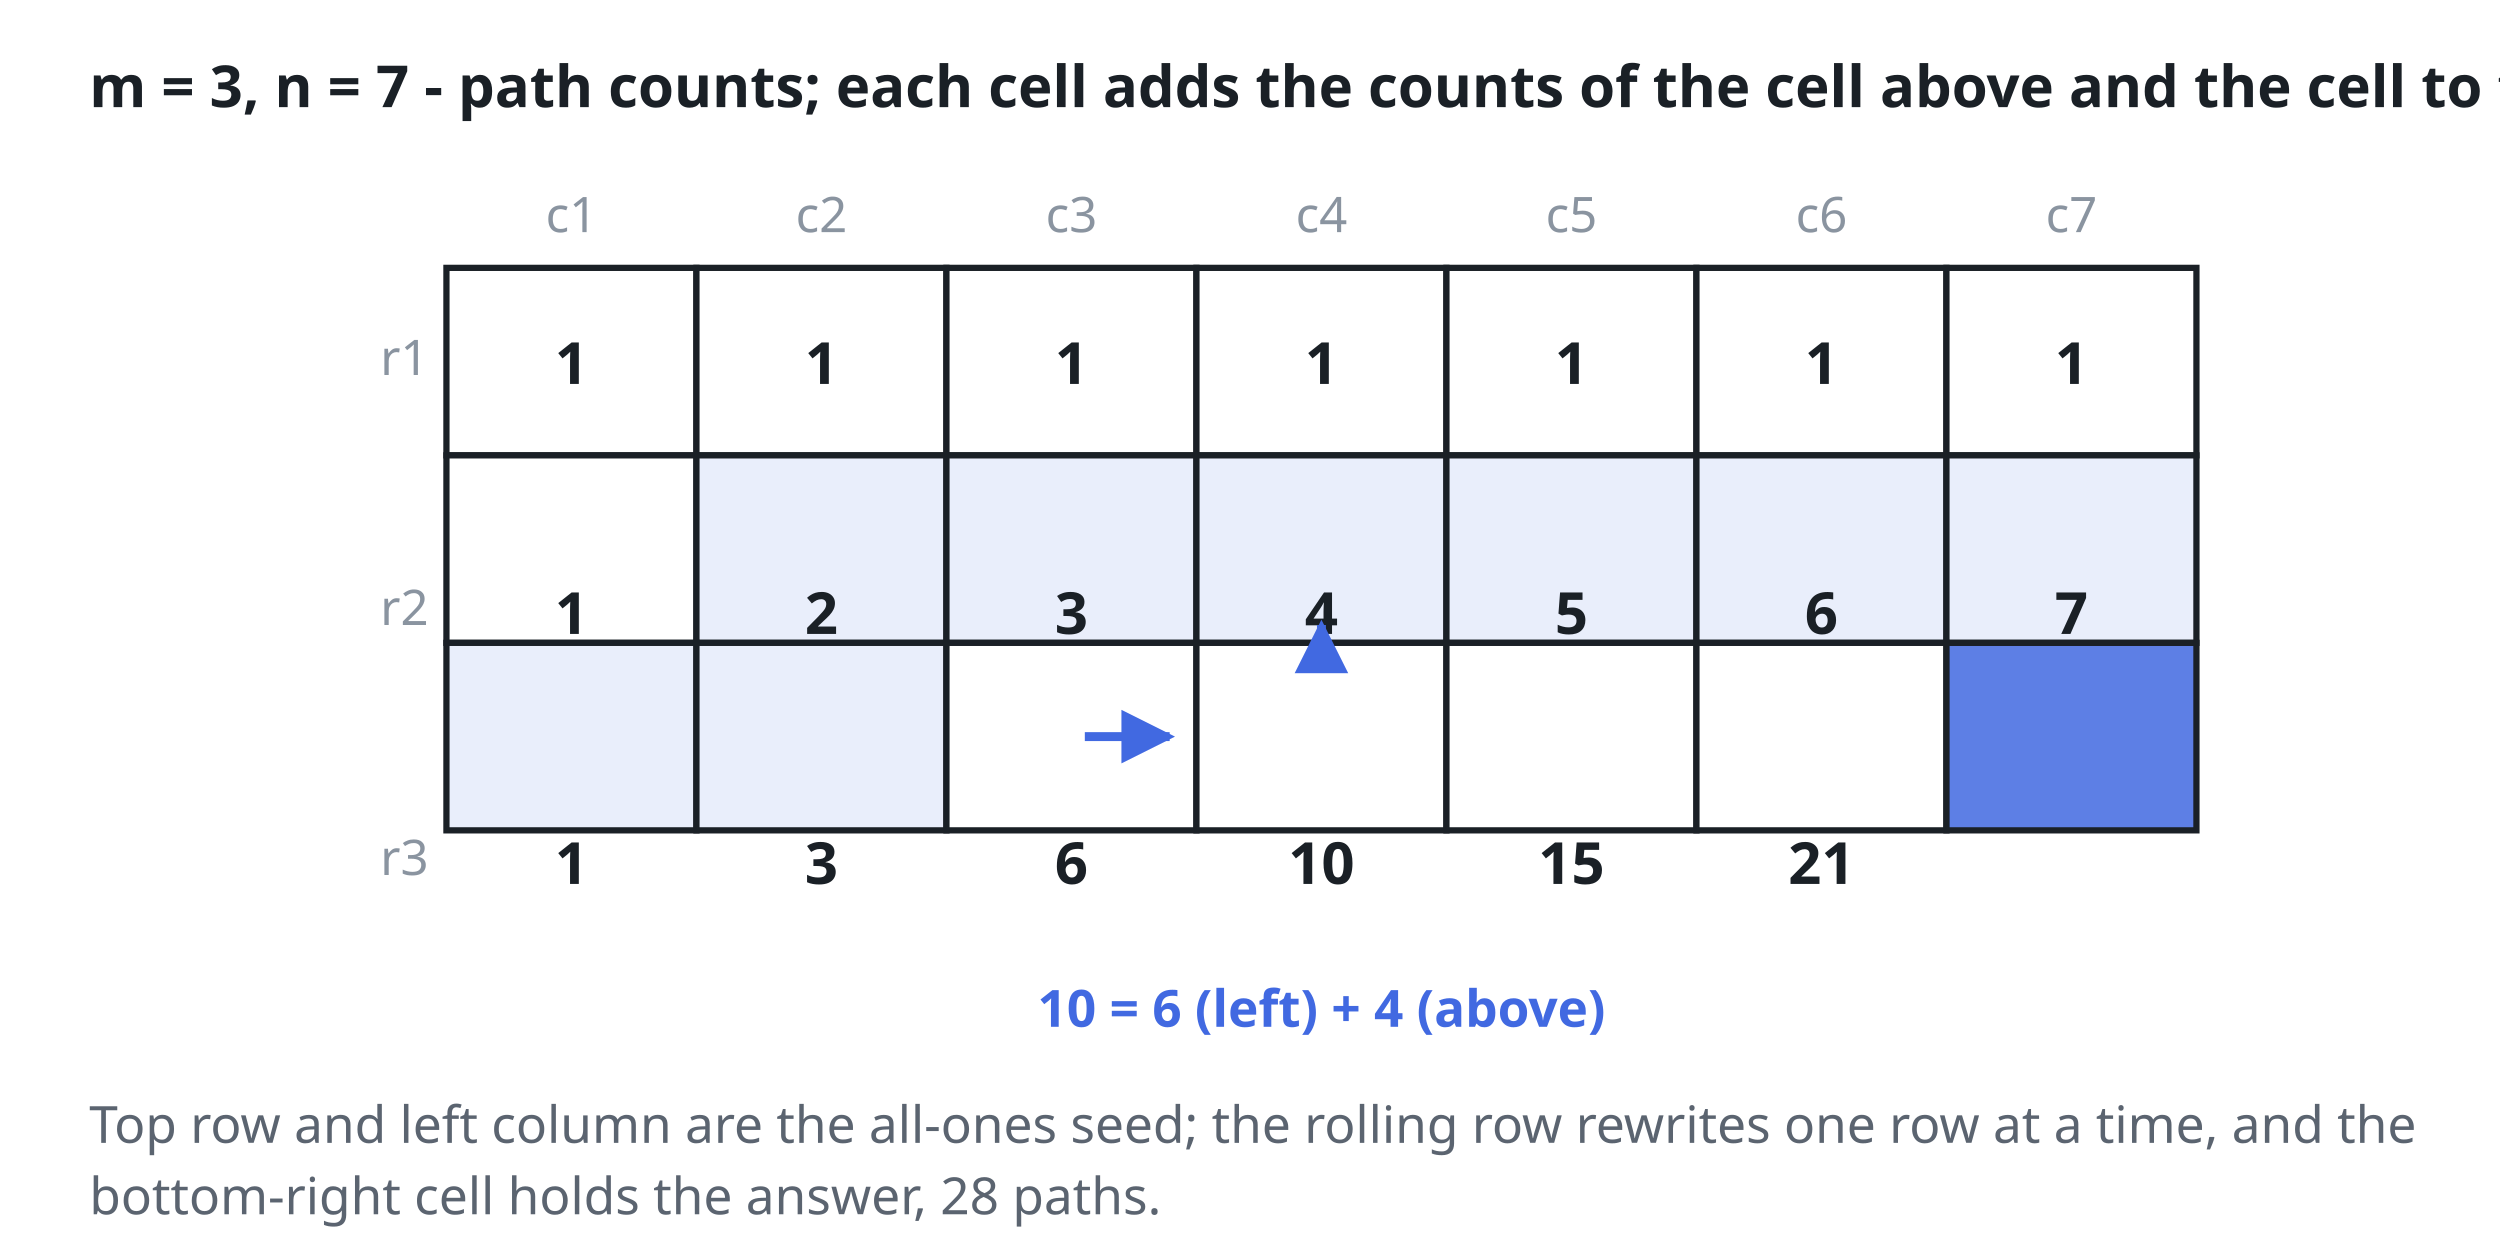
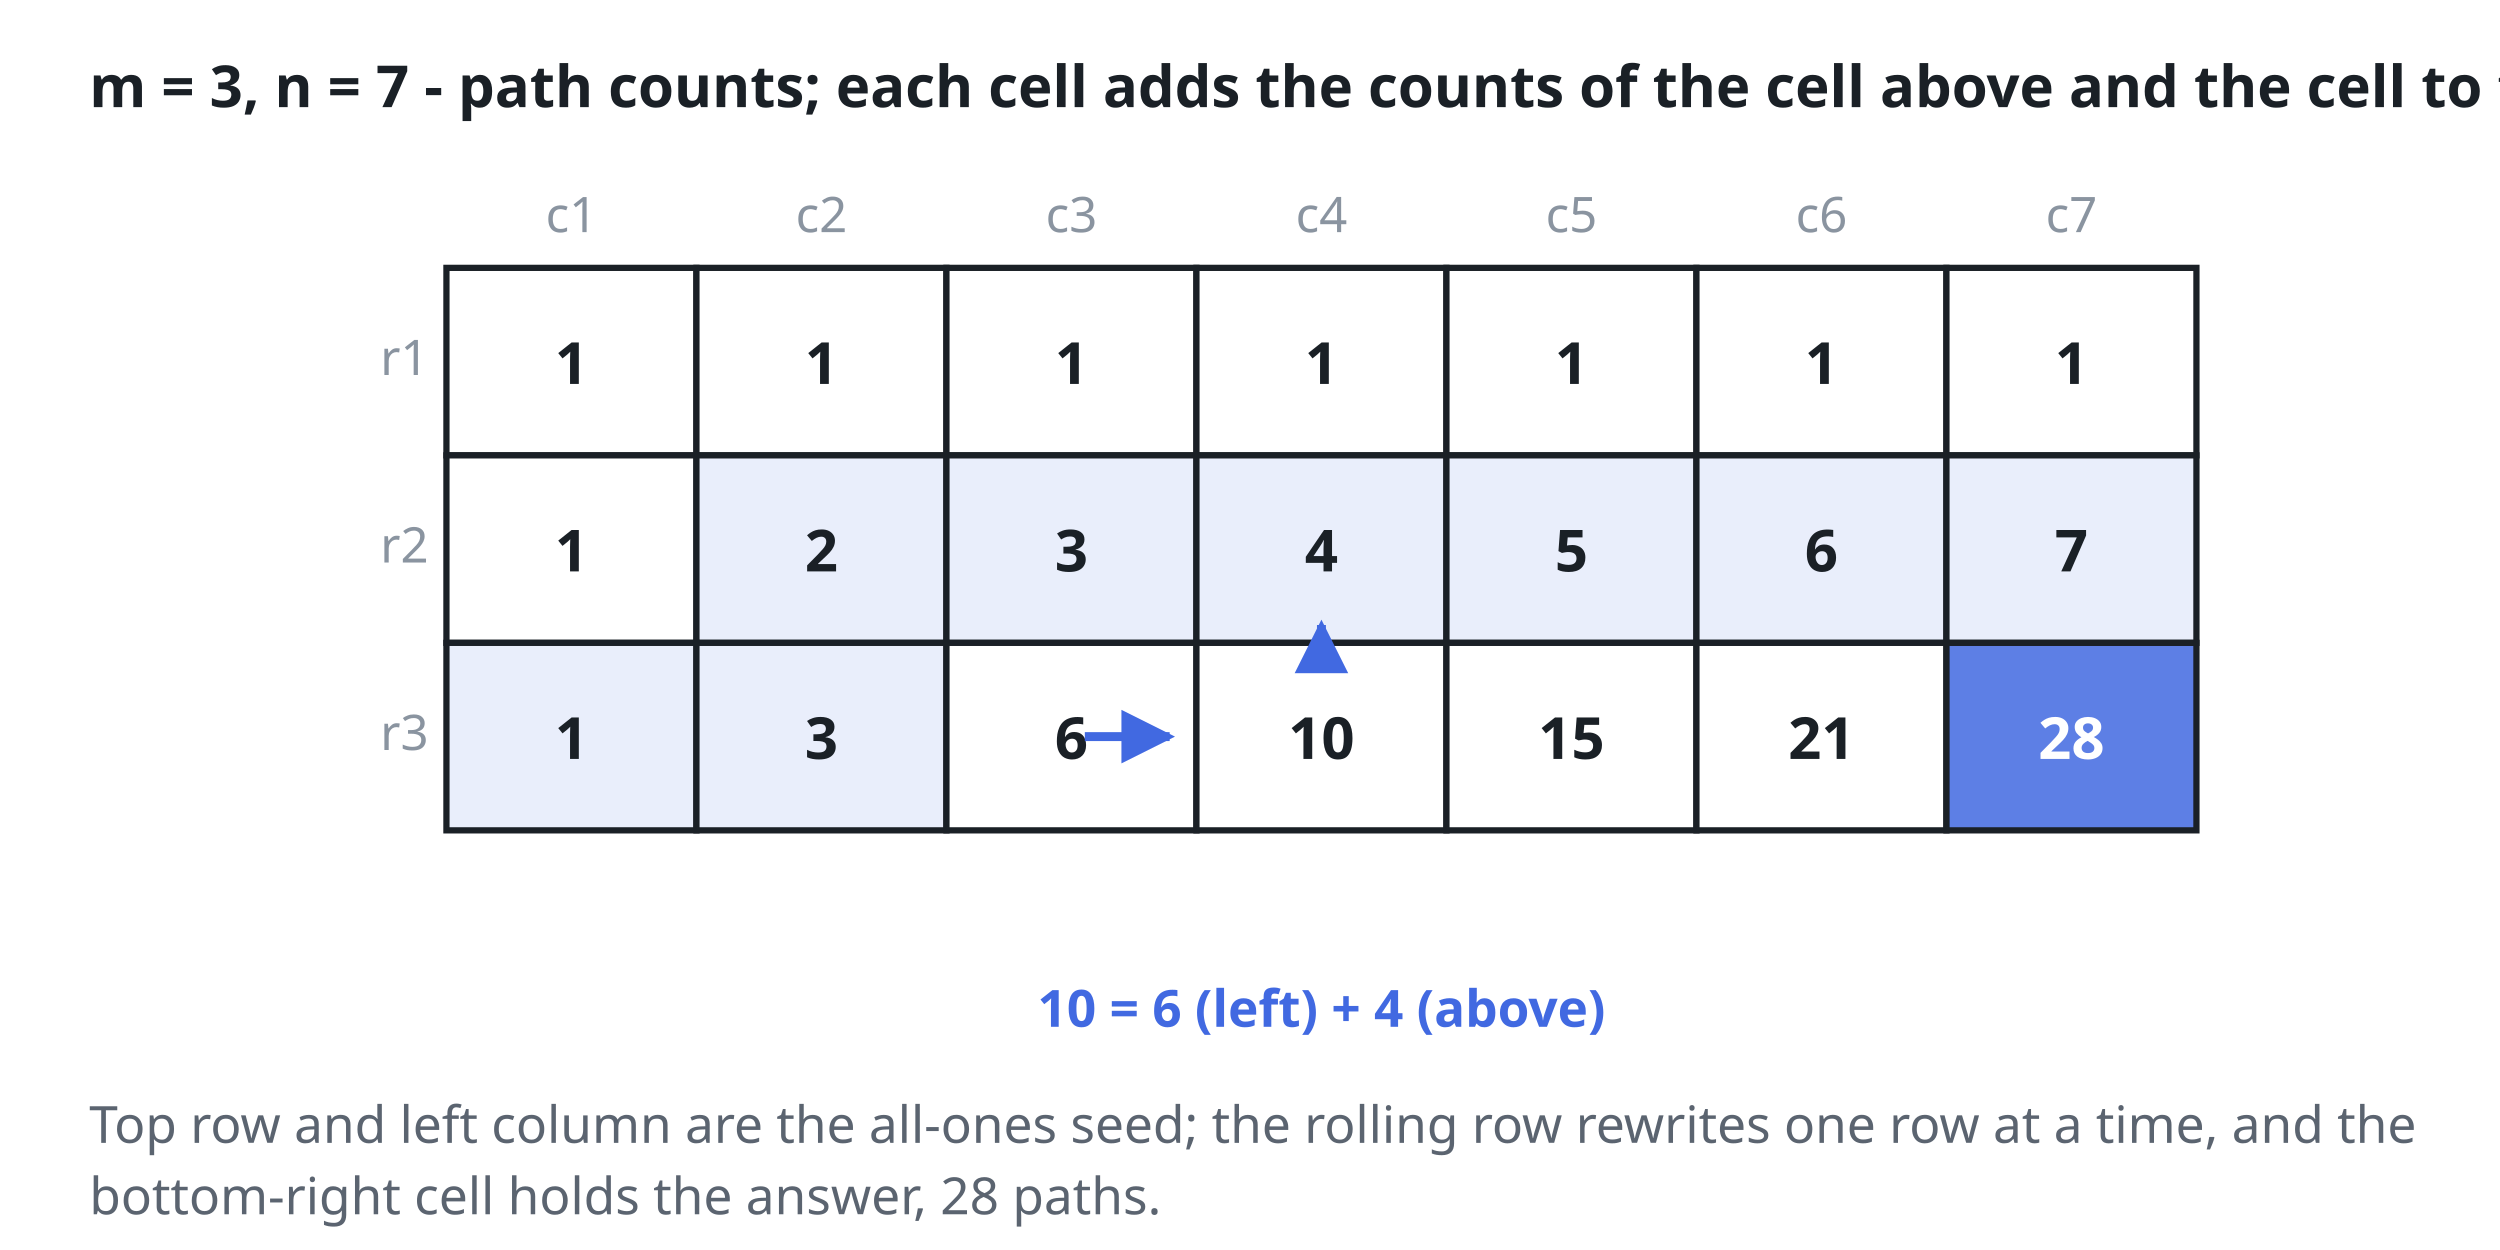
<svg xmlns="http://www.w3.org/2000/svg" viewBox="0 0 560 280" font-family="IBM Plex Sans, system-ui, sans-serif" font-size="13">
  <rect width="560" height="280" fill="#ffffff" />
  <defs>
    <marker id="arr" viewBox="0 0 10 10" refX="9" refY="5" markerWidth="6" markerHeight="6" orient="auto-start-reverse">
      <path d="M 0 0 L 10 5 L 0 10 z" fill="#4169E1" />
    </marker>
  </defs>
  <text x="20" y="24" fill="#1a2026" font-weight="600">m = 3, n = 7 - path counts; each cell adds the counts of the cell above and the cell to the left</text>
  <g fill="#8a94a0" font-size="11" text-anchor="middle">
    <text x="128" y="52">c1</text>
    <text x="184" y="52">c2</text>
    <text x="240" y="52">c3</text>
    <text x="296" y="52">c4</text>
    <text x="352" y="52">c5</text>
    <text x="408" y="52">c6</text>
    <text x="464" y="52">c7</text>
  </g>
  <g fill="#8a94a0" font-size="11">
    <text x="96" y="84" text-anchor="end">r1</text>
-     <text x="96" y="140" text-anchor="end">r2</text>
-     <text x="96" y="196" text-anchor="end">r3</text>
+     <text x="96" y="126" text-anchor="end">r2</text>
+     <text x="96" y="168" text-anchor="end">r3</text>
  </g>
  <g stroke="#1a2026" stroke-width="1.4" fill="#ffffff">
    <rect x="100" y="60" width="56" height="42" />
    <rect x="156" y="60" width="56" height="42" />
    <rect x="212" y="60" width="56" height="42" />
    <rect x="268" y="60" width="56" height="42" />
    <rect x="324" y="60" width="56" height="42" />
    <rect x="380" y="60" width="56" height="42" />
    <rect x="436" y="60" width="56" height="42" />
    <rect x="100" y="102" width="56" height="42" />
    <rect x="156" y="102" width="56" height="42" fill="#e9eefb" />
    <rect x="212" y="102" width="56" height="42" fill="#e9eefb" />
    <rect x="268" y="102" width="56" height="42" fill="#e9eefb" />
    <rect x="324" y="102" width="56" height="42" fill="#e9eefb" />
    <rect x="380" y="102" width="56" height="42" fill="#e9eefb" />
    <rect x="436" y="102" width="56" height="42" fill="#e9eefb" />
    <rect x="100" y="144" width="56" height="42" fill="#e9eefb" />
    <rect x="156" y="144" width="56" height="42" fill="#e9eefb" />
    <rect x="212" y="144" width="56" height="42" />
    <rect x="268" y="144" width="56" height="42" />
    <rect x="324" y="144" width="56" height="42" />
    <rect x="380" y="144" width="56" height="42" />
    <rect x="436" y="144" width="56" height="42" fill="#4169E1" fill-opacity="0.85" />
  </g>
  <g fill="#1a2026" text-anchor="middle" font-weight="600">
    <text x="128" y="86">1</text>
    <text x="184" y="86">1</text>
    <text x="240" y="86">1</text>
    <text x="296" y="86">1</text>
    <text x="352" y="86">1</text>
    <text x="408" y="86">1</text>
    <text x="464" y="86">1</text>
-     <text x="128" y="142">1</text>
-     <text x="184" y="142">2</text>
-     <text x="240" y="142">3</text>
-     <text x="296" y="142">4</text>
-     <text x="352" y="142">5</text>
-     <text x="408" y="142">6</text>
-     <text x="464" y="142">7</text>
-     <text x="128" y="198">1</text>
-     <text x="184" y="198">3</text>
-     <text x="240" y="198">6</text>
-     <text x="296" y="198">10</text>
-     <text x="352" y="198">15</text>
-     <text x="408" y="198">21</text>
-     <text x="464" y="198" fill="#ffffff">28</text>
+     <text x="128" y="128">1</text>
+     <text x="184" y="128">2</text>
+     <text x="240" y="128">3</text>
+     <text x="296" y="128">4</text>
+     <text x="352" y="128">5</text>
+     <text x="408" y="128">6</text>
+     <text x="464" y="128">7</text>
+     <text x="128" y="170">1</text>
+     <text x="184" y="170">3</text>
+     <text x="240" y="170">6</text>
+     <text x="296" y="170">10</text>
+     <text x="352" y="170">15</text>
+     <text x="408" y="170">21</text>
+     <text x="464" y="170" fill="#ffffff">28</text>
  </g>
  <line x1="243" y1="165" x2="262" y2="165" stroke="#4169E1" stroke-width="2" marker-end="url(#arr)" />
  <line x1="296" y1="148" x2="296" y2="140" stroke="#4169E1" stroke-width="2" marker-end="url(#arr)" />
  <text x="296" y="230" text-anchor="middle" fill="#4169E1" font-size="11.5" font-weight="600">10 = 6 (left) + 4 (above)</text>
  <text x="20" y="256" fill="#5b6470" font-size="11.5">Top row and left column are the all-ones seed; the rolling row rewrites one row at a time, and the</text>
  <text x="20" y="272" fill="#5b6470" font-size="11.5">bottom-right cell holds the answer, 28 paths.</text>
</svg>
